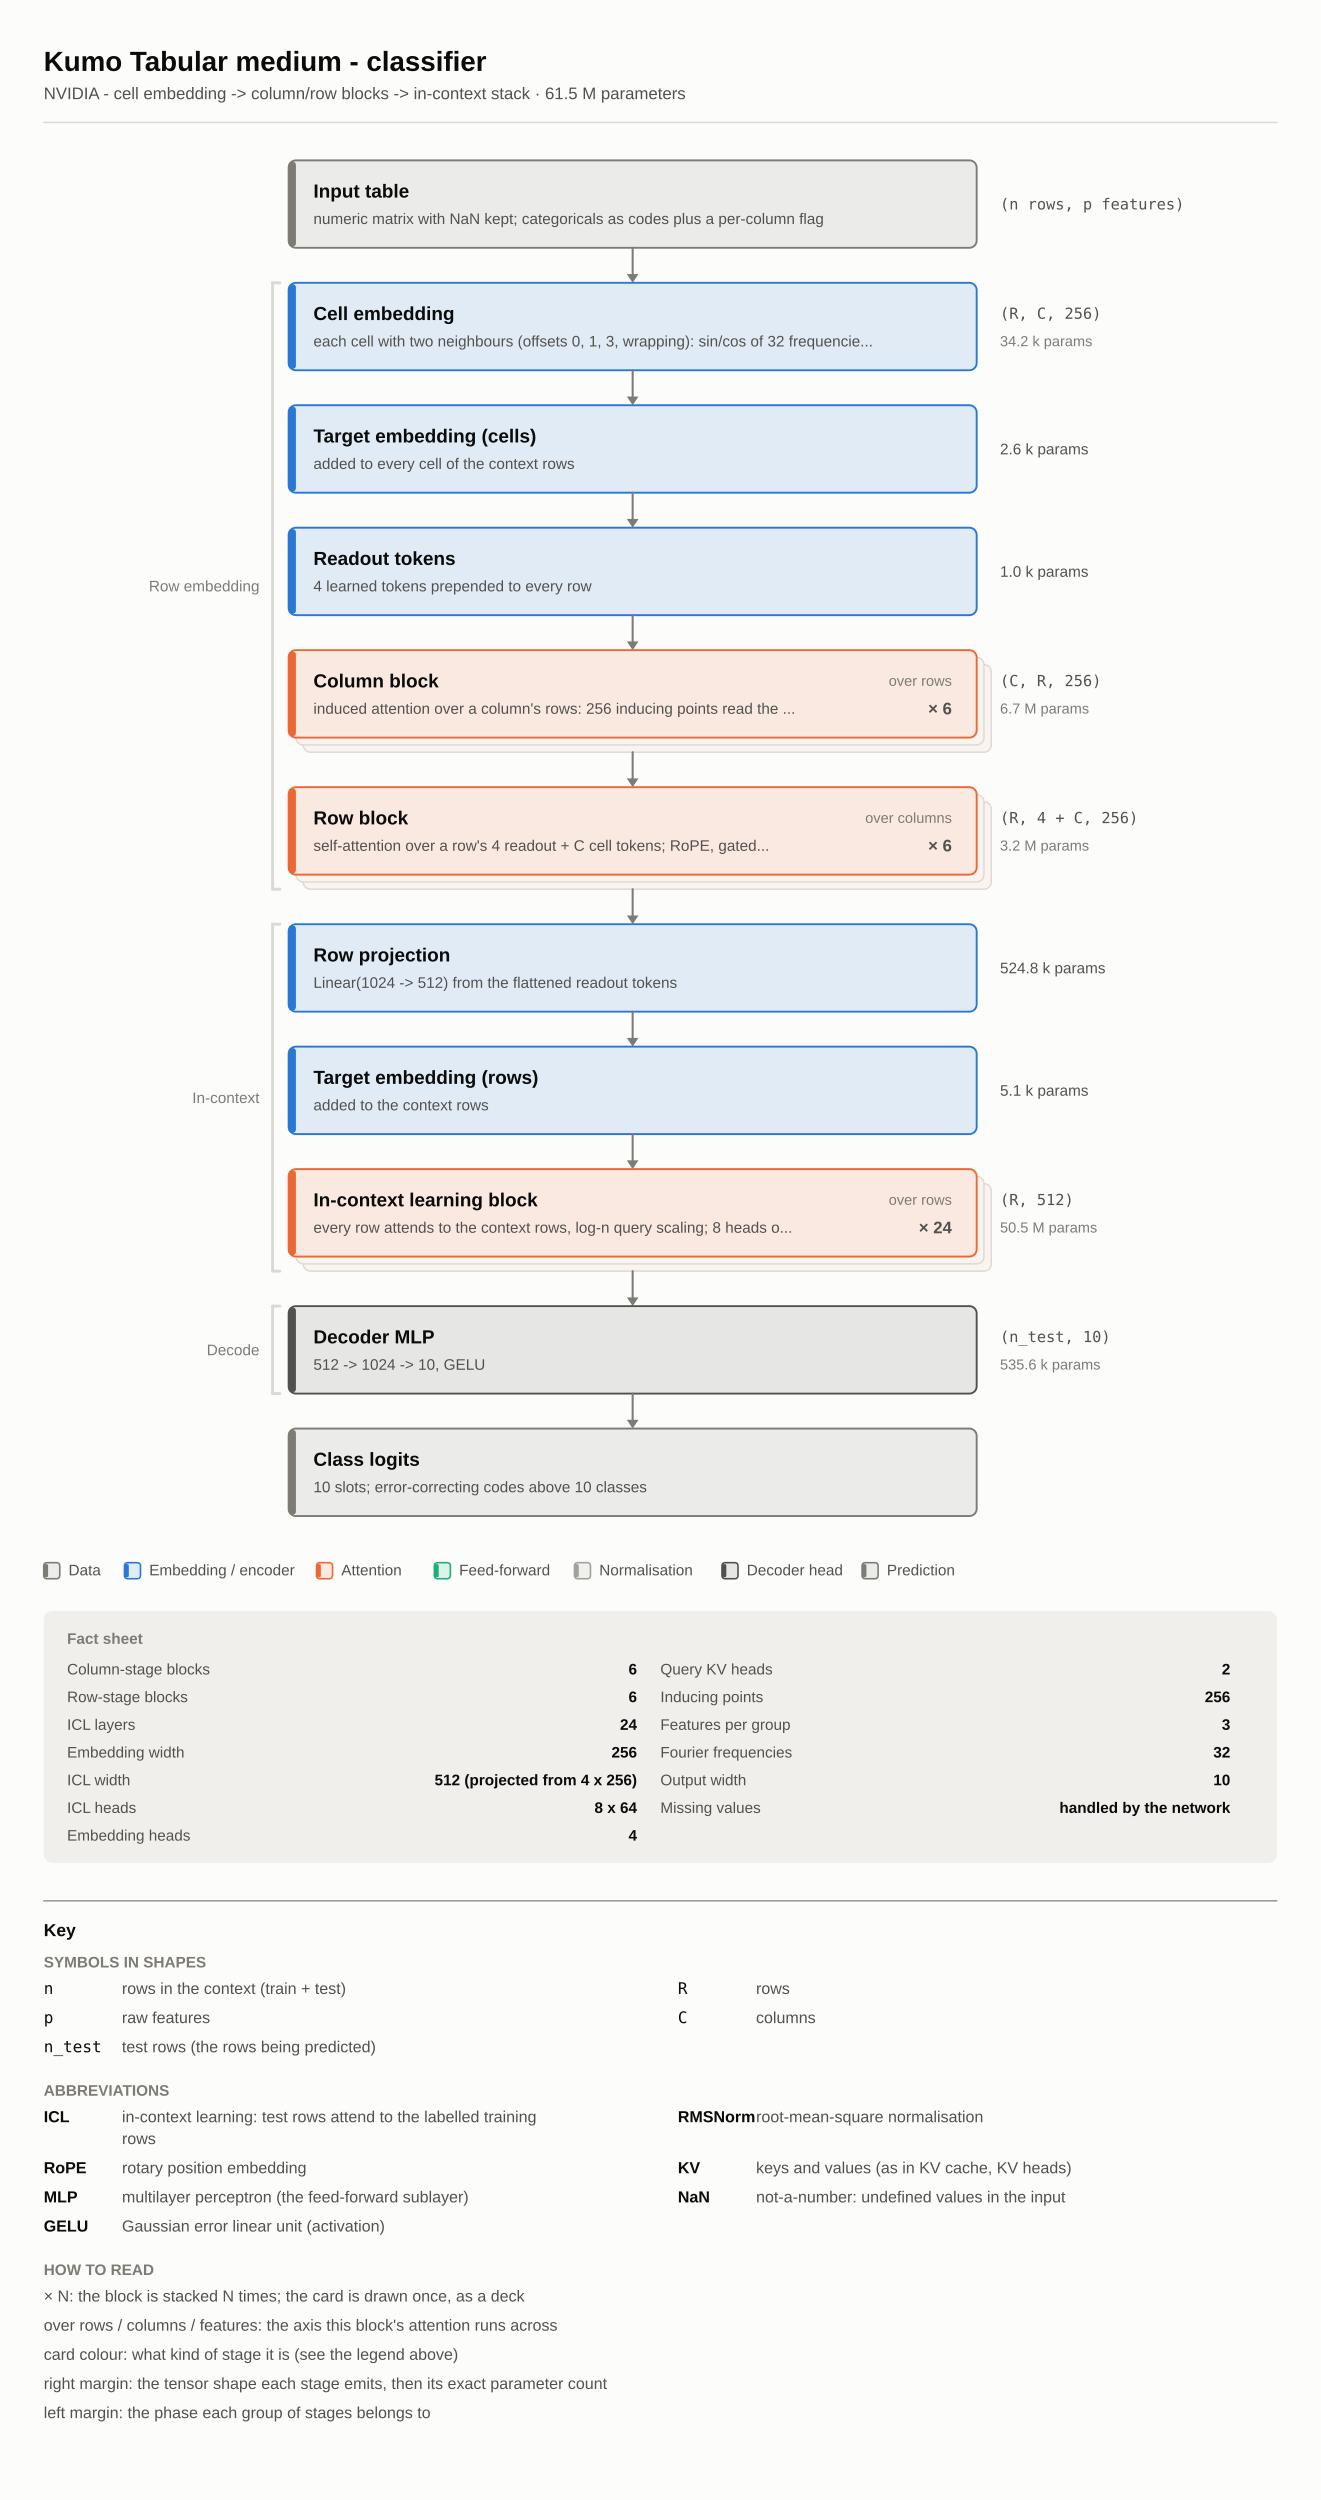
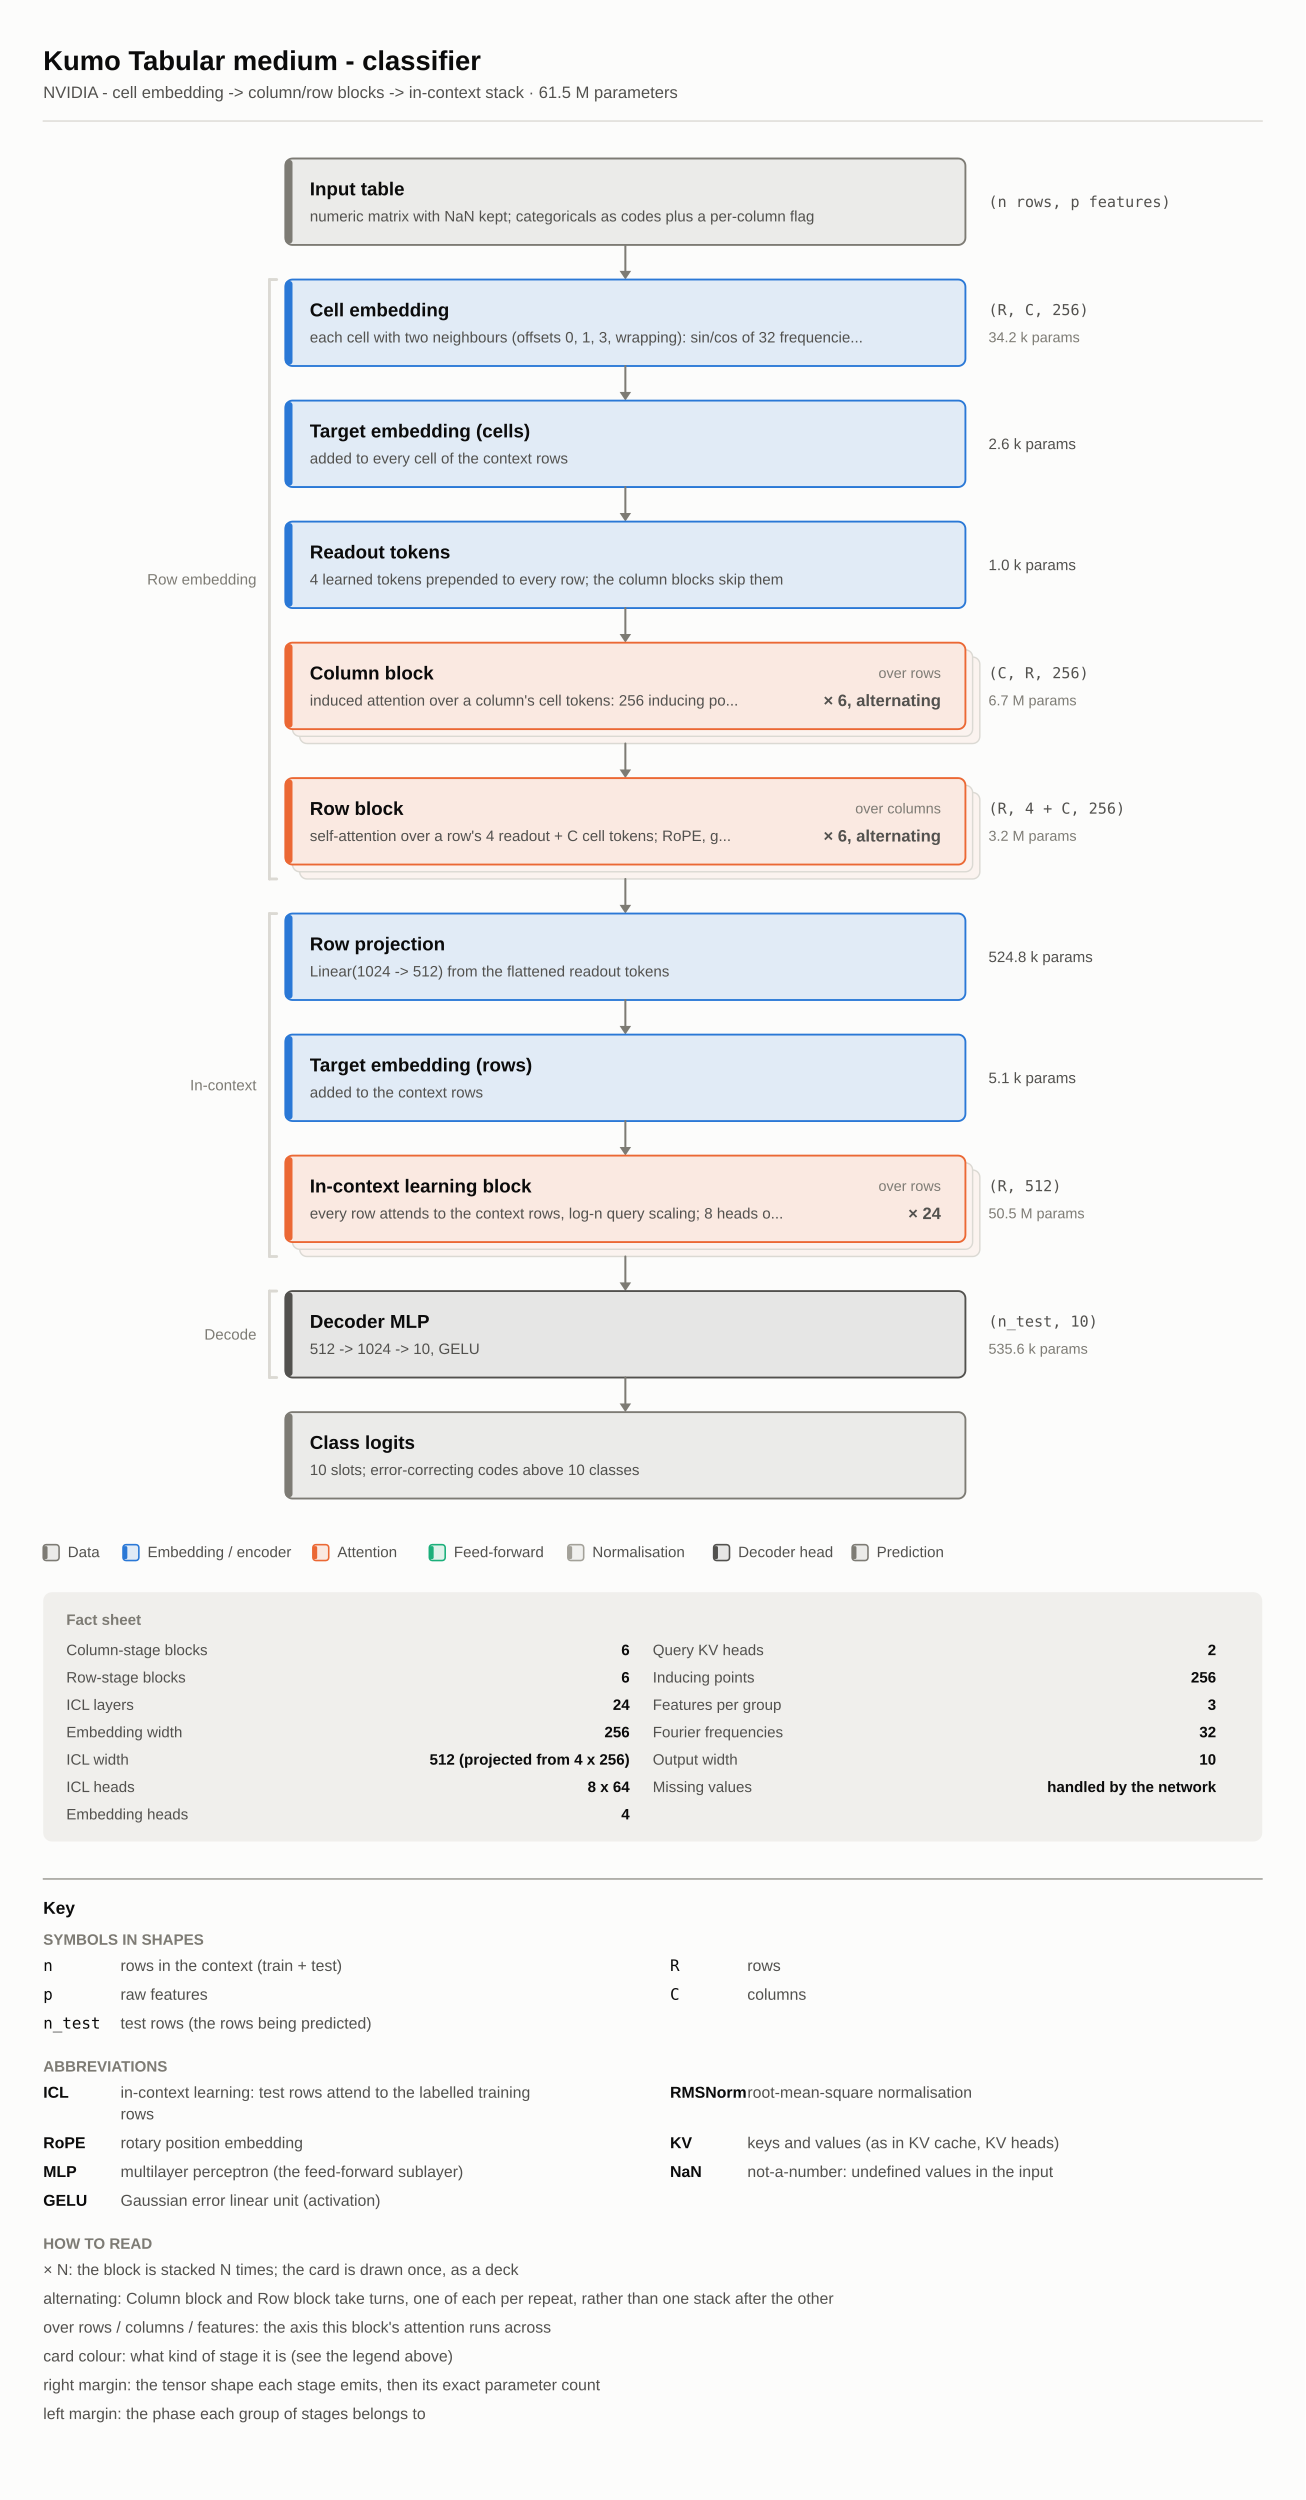
- <svg xmlns="http://www.w3.org/2000/svg" width="906" height="1715" viewBox="0 0 906 1715">
-   <rect width="906" height="1715" fill="#fcfcfb" />
+ <svg xmlns="http://www.w3.org/2000/svg" width="906" height="1735" viewBox="0 0 906 1735">
+   <rect width="906" height="1735" fill="#fcfcfb" />
  <text x="30" y="42" dy="0.35em" font-family="-apple-system, BlinkMacSystemFont, 'Segoe UI', 'Helvetica Neue', Arial, sans-serif" font-size="19px" font-weight="600" fill="#0b0b0b">Kumo Tabular medium - classifier</text>
  <text x="30" y="64" dy="0.35em" font-family="-apple-system, BlinkMacSystemFont, 'Segoe UI', 'Helvetica Neue', Arial, sans-serif" font-size="11.5px" fill="#52514e">NVIDIA  -  cell embedding -&gt; column/row blocks -&gt; in-context stack  ·  61.5 M parameters</text>
  <line x1="30" y1="84" x2="876" y2="84" stroke="#dbd9d3" stroke-width="1" stroke-linecap="round" />
  <rect x="198" y="110" width="472" height="60" rx="5" fill="#EBEBE9" stroke="#7d7b74" stroke-width="1.3" />
  <rect x="198" y="111" width="5" height="58" rx="2" fill="#7d7b74" />
  <text x="215" y="131" dy="0.35em" font-family="-apple-system, BlinkMacSystemFont, 'Segoe UI', 'Helvetica Neue', Arial, sans-serif" font-size="13px" font-weight="600" fill="#0b0b0b">Input table</text>
  <text x="215" y="150" dy="0.35em" font-family="-apple-system, BlinkMacSystemFont, 'Segoe UI', 'Helvetica Neue', Arial, sans-serif" font-size="10.5px" fill="#52514e">numeric matrix with NaN kept; categoricals as codes plus a per-column flag</text>
  <text x="686" y="140" dy="0.35em" font-family="ui-monospace, SFMono-Regular, Menlo, Consolas, monospace" font-size="10.5px" fill="#52514e">(n rows, p features)</text>
  <line x1="434" y1="170" x2="434" y2="189" stroke="#7d7b74" stroke-width="1.4" stroke-linecap="round" />
  <polygon points="430,188 438,188 434,194" fill="#7d7b74" />
  <rect x="198" y="194" width="472" height="60" rx="5" fill="#E1EBF6" stroke="#2a78d6" stroke-width="1.3" />
  <rect x="198" y="195" width="5" height="58" rx="2" fill="#2a78d6" />
  <text x="215" y="215" dy="0.35em" font-family="-apple-system, BlinkMacSystemFont, 'Segoe UI', 'Helvetica Neue', Arial, sans-serif" font-size="13px" font-weight="600" fill="#0b0b0b">Cell embedding</text>
  <text x="215" y="234" dy="0.35em" font-family="-apple-system, BlinkMacSystemFont, 'Segoe UI', 'Helvetica Neue', Arial, sans-serif" font-size="10.5px" fill="#52514e">each cell with two neighbours (offsets 0, 1, 3, wrapping): sin/cos of 32 frequencie...</text>
  <text x="686" y="215" dy="0.35em" font-family="ui-monospace, SFMono-Regular, Menlo, Consolas, monospace" font-size="10.5px" fill="#52514e">(R, C, 256)</text>
  <text x="686" y="234" dy="0.35em" font-family="-apple-system, BlinkMacSystemFont, 'Segoe UI', 'Helvetica Neue', Arial, sans-serif" font-size="10px" fill="#7d7b74">34.2 k params</text>
  <line x1="434" y1="254" x2="434" y2="273" stroke="#7d7b74" stroke-width="1.4" stroke-linecap="round" />
  <polygon points="430,272 438,272 434,278" fill="#7d7b74" />
  <rect x="198" y="278" width="472" height="60" rx="5" fill="#E1EBF6" stroke="#2a78d6" stroke-width="1.3" />
  <rect x="198" y="279" width="5" height="58" rx="2" fill="#2a78d6" />
  <text x="215" y="299" dy="0.35em" font-family="-apple-system, BlinkMacSystemFont, 'Segoe UI', 'Helvetica Neue', Arial, sans-serif" font-size="13px" font-weight="600" fill="#0b0b0b">Target embedding (cells)</text>
  <text x="215" y="318" dy="0.35em" font-family="-apple-system, BlinkMacSystemFont, 'Segoe UI', 'Helvetica Neue', Arial, sans-serif" font-size="10.5px" fill="#52514e">added to every cell of the context rows</text>
  <text x="686" y="308" dy="0.35em" font-family="-apple-system, BlinkMacSystemFont, 'Segoe UI', 'Helvetica Neue', Arial, sans-serif" font-size="10.5px" fill="#52514e">2.6 k params</text>
  <line x1="434" y1="338" x2="434" y2="357" stroke="#7d7b74" stroke-width="1.4" stroke-linecap="round" />
  <polygon points="430,356 438,356 434,362" fill="#7d7b74" />
  <rect x="198" y="362" width="472" height="60" rx="5" fill="#E1EBF6" stroke="#2a78d6" stroke-width="1.3" />
  <rect x="198" y="363" width="5" height="58" rx="2" fill="#2a78d6" />
  <text x="215" y="383" dy="0.35em" font-family="-apple-system, BlinkMacSystemFont, 'Segoe UI', 'Helvetica Neue', Arial, sans-serif" font-size="13px" font-weight="600" fill="#0b0b0b">Readout tokens</text>
-   <text x="215" y="402" dy="0.35em" font-family="-apple-system, BlinkMacSystemFont, 'Segoe UI', 'Helvetica Neue', Arial, sans-serif" font-size="10.5px" fill="#52514e">4 learned tokens prepended to every row</text>
+   <text x="215" y="402" dy="0.35em" font-family="-apple-system, BlinkMacSystemFont, 'Segoe UI', 'Helvetica Neue', Arial, sans-serif" font-size="10.5px" fill="#52514e">4 learned tokens prepended to every row; the column blocks skip them</text>
  <text x="686" y="392" dy="0.35em" font-family="-apple-system, BlinkMacSystemFont, 'Segoe UI', 'Helvetica Neue', Arial, sans-serif" font-size="10.5px" fill="#52514e">1.0 k params</text>
  <line x1="434" y1="422" x2="434" y2="441" stroke="#7d7b74" stroke-width="1.4" stroke-linecap="round" />
  <polygon points="430,440 438,440 434,446" fill="#7d7b74" />
  <rect x="208" y="456" width="472" height="60" rx="5" fill="#FBF3EF" stroke="#dbd9d3" stroke-width="1" />
  <rect x="203" y="451" width="472" height="60" rx="5" fill="#FBF3EF" stroke="#dbd9d3" stroke-width="1" />
  <rect x="198" y="446" width="472" height="60" rx="5" fill="#FAE9E1" stroke="#eb6834" stroke-width="1.3" />
  <rect x="198" y="447" width="5" height="58" rx="2" fill="#eb6834" />
  <text x="215" y="467" dy="0.35em" font-family="-apple-system, BlinkMacSystemFont, 'Segoe UI', 'Helvetica Neue', Arial, sans-serif" font-size="13px" font-weight="600" fill="#0b0b0b">Column block</text>
-   <text x="215" y="486" dy="0.35em" font-family="-apple-system, BlinkMacSystemFont, 'Segoe UI', 'Helvetica Neue', Arial, sans-serif" font-size="10.5px" fill="#52514e">induced attention over a column's rows: 256 inducing points read the ...</text>
+   <text x="215" y="486" dy="0.35em" font-family="-apple-system, BlinkMacSystemFont, 'Segoe UI', 'Helvetica Neue', Arial, sans-serif" font-size="10.5px" fill="#52514e">induced attention over a column's cell tokens: 256 inducing po...</text>
  <text x="653" y="467" dy="0.35em" font-family="-apple-system, BlinkMacSystemFont, 'Segoe UI', 'Helvetica Neue', Arial, sans-serif" font-size="10px" text-anchor="end" fill="#7d7b74">over rows</text>
-   <text x="653" y="486" dy="0.35em" font-family="-apple-system, BlinkMacSystemFont, 'Segoe UI', 'Helvetica Neue', Arial, sans-serif" font-size="11.5px" font-weight="600" text-anchor="end" fill="#52514e">× 6</text>
+   <text x="653" y="486" dy="0.35em" font-family="-apple-system, BlinkMacSystemFont, 'Segoe UI', 'Helvetica Neue', Arial, sans-serif" font-size="11.5px" font-weight="600" text-anchor="end" fill="#52514e">× 6, alternating</text>
  <text x="686" y="467" dy="0.35em" font-family="ui-monospace, SFMono-Regular, Menlo, Consolas, monospace" font-size="10.5px" fill="#52514e">(C, R, 256)</text>
  <text x="686" y="486" dy="0.35em" font-family="-apple-system, BlinkMacSystemFont, 'Segoe UI', 'Helvetica Neue', Arial, sans-serif" font-size="10px" fill="#7d7b74">6.7 M params</text>
  <line x1="434" y1="516" x2="434" y2="535" stroke="#7d7b74" stroke-width="1.4" stroke-linecap="round" />
  <polygon points="430,534 438,534 434,540" fill="#7d7b74" />
  <rect x="208" y="550" width="472" height="60" rx="5" fill="#FBF3EF" stroke="#dbd9d3" stroke-width="1" />
  <rect x="203" y="545" width="472" height="60" rx="5" fill="#FBF3EF" stroke="#dbd9d3" stroke-width="1" />
  <rect x="198" y="540" width="472" height="60" rx="5" fill="#FAE9E1" stroke="#eb6834" stroke-width="1.3" />
  <rect x="198" y="541" width="5" height="58" rx="2" fill="#eb6834" />
  <text x="215" y="561" dy="0.35em" font-family="-apple-system, BlinkMacSystemFont, 'Segoe UI', 'Helvetica Neue', Arial, sans-serif" font-size="13px" font-weight="600" fill="#0b0b0b">Row block</text>
-   <text x="215" y="580" dy="0.35em" font-family="-apple-system, BlinkMacSystemFont, 'Segoe UI', 'Helvetica Neue', Arial, sans-serif" font-size="10.5px" fill="#52514e">self-attention over a row's 4 readout + C cell tokens; RoPE, gated...</text>
+   <text x="215" y="580" dy="0.35em" font-family="-apple-system, BlinkMacSystemFont, 'Segoe UI', 'Helvetica Neue', Arial, sans-serif" font-size="10.5px" fill="#52514e">self-attention over a row's 4 readout + C cell tokens; RoPE, g...</text>
  <text x="653" y="561" dy="0.35em" font-family="-apple-system, BlinkMacSystemFont, 'Segoe UI', 'Helvetica Neue', Arial, sans-serif" font-size="10px" text-anchor="end" fill="#7d7b74">over columns</text>
-   <text x="653" y="580" dy="0.35em" font-family="-apple-system, BlinkMacSystemFont, 'Segoe UI', 'Helvetica Neue', Arial, sans-serif" font-size="11.5px" font-weight="600" text-anchor="end" fill="#52514e">× 6</text>
+   <text x="653" y="580" dy="0.35em" font-family="-apple-system, BlinkMacSystemFont, 'Segoe UI', 'Helvetica Neue', Arial, sans-serif" font-size="11.5px" font-weight="600" text-anchor="end" fill="#52514e">× 6, alternating</text>
  <text x="686" y="561" dy="0.35em" font-family="ui-monospace, SFMono-Regular, Menlo, Consolas, monospace" font-size="10.5px" fill="#52514e">(R, 4 + C, 256)</text>
  <text x="686" y="580" dy="0.35em" font-family="-apple-system, BlinkMacSystemFont, 'Segoe UI', 'Helvetica Neue', Arial, sans-serif" font-size="10px" fill="#7d7b74">3.2 M params</text>
  <line x1="434" y1="610" x2="434" y2="629" stroke="#7d7b74" stroke-width="1.4" stroke-linecap="round" />
  <polygon points="430,628 438,628 434,634" fill="#7d7b74" />
  <rect x="198" y="634" width="472" height="60" rx="5" fill="#E1EBF6" stroke="#2a78d6" stroke-width="1.3" />
  <rect x="198" y="635" width="5" height="58" rx="2" fill="#2a78d6" />
  <text x="215" y="655" dy="0.35em" font-family="-apple-system, BlinkMacSystemFont, 'Segoe UI', 'Helvetica Neue', Arial, sans-serif" font-size="13px" font-weight="600" fill="#0b0b0b">Row projection</text>
  <text x="215" y="674" dy="0.35em" font-family="-apple-system, BlinkMacSystemFont, 'Segoe UI', 'Helvetica Neue', Arial, sans-serif" font-size="10.5px" fill="#52514e">Linear(1024 -&gt; 512) from the flattened readout tokens</text>
  <text x="686" y="664" dy="0.35em" font-family="-apple-system, BlinkMacSystemFont, 'Segoe UI', 'Helvetica Neue', Arial, sans-serif" font-size="10.5px" fill="#52514e">524.8 k params</text>
  <line x1="434" y1="694" x2="434" y2="713" stroke="#7d7b74" stroke-width="1.4" stroke-linecap="round" />
  <polygon points="430,712 438,712 434,718" fill="#7d7b74" />
  <rect x="198" y="718" width="472" height="60" rx="5" fill="#E1EBF6" stroke="#2a78d6" stroke-width="1.3" />
  <rect x="198" y="719" width="5" height="58" rx="2" fill="#2a78d6" />
  <text x="215" y="739" dy="0.35em" font-family="-apple-system, BlinkMacSystemFont, 'Segoe UI', 'Helvetica Neue', Arial, sans-serif" font-size="13px" font-weight="600" fill="#0b0b0b">Target embedding (rows)</text>
  <text x="215" y="758" dy="0.35em" font-family="-apple-system, BlinkMacSystemFont, 'Segoe UI', 'Helvetica Neue', Arial, sans-serif" font-size="10.5px" fill="#52514e">added to the context rows</text>
  <text x="686" y="748" dy="0.35em" font-family="-apple-system, BlinkMacSystemFont, 'Segoe UI', 'Helvetica Neue', Arial, sans-serif" font-size="10.5px" fill="#52514e">5.1 k params</text>
  <line x1="434" y1="778" x2="434" y2="797" stroke="#7d7b74" stroke-width="1.4" stroke-linecap="round" />
  <polygon points="430,796 438,796 434,802" fill="#7d7b74" />
  <rect x="208" y="812" width="472" height="60" rx="5" fill="#FBF3EF" stroke="#dbd9d3" stroke-width="1" />
  <rect x="203" y="807" width="472" height="60" rx="5" fill="#FBF3EF" stroke="#dbd9d3" stroke-width="1" />
  <rect x="198" y="802" width="472" height="60" rx="5" fill="#FAE9E1" stroke="#eb6834" stroke-width="1.3" />
  <rect x="198" y="803" width="5" height="58" rx="2" fill="#eb6834" />
  <text x="215" y="823" dy="0.35em" font-family="-apple-system, BlinkMacSystemFont, 'Segoe UI', 'Helvetica Neue', Arial, sans-serif" font-size="13px" font-weight="600" fill="#0b0b0b">In-context learning block</text>
  <text x="215" y="842" dy="0.35em" font-family="-apple-system, BlinkMacSystemFont, 'Segoe UI', 'Helvetica Neue', Arial, sans-serif" font-size="10.5px" fill="#52514e">every row attends to the context rows, log-n query scaling; 8 heads o...</text>
  <text x="653" y="823" dy="0.35em" font-family="-apple-system, BlinkMacSystemFont, 'Segoe UI', 'Helvetica Neue', Arial, sans-serif" font-size="10px" text-anchor="end" fill="#7d7b74">over rows</text>
  <text x="653" y="842" dy="0.35em" font-family="-apple-system, BlinkMacSystemFont, 'Segoe UI', 'Helvetica Neue', Arial, sans-serif" font-size="11.5px" font-weight="600" text-anchor="end" fill="#52514e">× 24</text>
  <text x="686" y="823" dy="0.35em" font-family="ui-monospace, SFMono-Regular, Menlo, Consolas, monospace" font-size="10.5px" fill="#52514e">(R, 512)</text>
  <text x="686" y="842" dy="0.35em" font-family="-apple-system, BlinkMacSystemFont, 'Segoe UI', 'Helvetica Neue', Arial, sans-serif" font-size="10px" fill="#7d7b74">50.5 M params</text>
  <line x1="434" y1="872" x2="434" y2="891" stroke="#7d7b74" stroke-width="1.4" stroke-linecap="round" />
  <polygon points="430,890 438,890 434,896" fill="#7d7b74" />
  <rect x="198" y="896" width="472" height="60" rx="5" fill="#E6E6E5" stroke="#52514e" stroke-width="1.3" />
  <rect x="198" y="897" width="5" height="58" rx="2" fill="#52514e" />
  <text x="215" y="917" dy="0.35em" font-family="-apple-system, BlinkMacSystemFont, 'Segoe UI', 'Helvetica Neue', Arial, sans-serif" font-size="13px" font-weight="600" fill="#0b0b0b">Decoder MLP</text>
  <text x="215" y="936" dy="0.35em" font-family="-apple-system, BlinkMacSystemFont, 'Segoe UI', 'Helvetica Neue', Arial, sans-serif" font-size="10.5px" fill="#52514e">512 -&gt; 1024 -&gt; 10, GELU</text>
  <text x="686" y="917" dy="0.35em" font-family="ui-monospace, SFMono-Regular, Menlo, Consolas, monospace" font-size="10.5px" fill="#52514e">(n_test, 10)</text>
  <text x="686" y="936" dy="0.35em" font-family="-apple-system, BlinkMacSystemFont, 'Segoe UI', 'Helvetica Neue', Arial, sans-serif" font-size="10px" fill="#7d7b74">535.6 k params</text>
  <line x1="434" y1="956" x2="434" y2="975" stroke="#7d7b74" stroke-width="1.4" stroke-linecap="round" />
  <polygon points="430,974 438,974 434,980" fill="#7d7b74" />
  <rect x="198" y="980" width="472" height="60" rx="5" fill="#EBEBE9" stroke="#7d7b74" stroke-width="1.3" />
  <rect x="198" y="981" width="5" height="58" rx="2" fill="#7d7b74" />
  <text x="215" y="1001" dy="0.35em" font-family="-apple-system, BlinkMacSystemFont, 'Segoe UI', 'Helvetica Neue', Arial, sans-serif" font-size="13px" font-weight="600" fill="#0b0b0b">Class logits</text>
  <text x="215" y="1020" dy="0.35em" font-family="-apple-system, BlinkMacSystemFont, 'Segoe UI', 'Helvetica Neue', Arial, sans-serif" font-size="10.5px" fill="#52514e">10 slots; error-correcting codes above 10 classes</text>
  <line x1="187" y1="194" x2="187" y2="610" stroke="#dbd9d3" stroke-width="2" stroke-linecap="round" />
  <line x1="187" y1="194" x2="192" y2="194" stroke="#dbd9d3" stroke-width="2" stroke-linecap="round" />
  <line x1="187" y1="610" x2="192" y2="610" stroke="#dbd9d3" stroke-width="2" stroke-linecap="round" />
  <text x="178" y="402" dy="0.35em" font-family="-apple-system, BlinkMacSystemFont, 'Segoe UI', 'Helvetica Neue', Arial, sans-serif" font-size="10.5px" text-anchor="end" fill="#7d7b74">Row embedding</text>
  <line x1="187" y1="634" x2="187" y2="872" stroke="#dbd9d3" stroke-width="2" stroke-linecap="round" />
  <line x1="187" y1="634" x2="192" y2="634" stroke="#dbd9d3" stroke-width="2" stroke-linecap="round" />
  <line x1="187" y1="872" x2="192" y2="872" stroke="#dbd9d3" stroke-width="2" stroke-linecap="round" />
  <text x="178" y="753" dy="0.35em" font-family="-apple-system, BlinkMacSystemFont, 'Segoe UI', 'Helvetica Neue', Arial, sans-serif" font-size="10.5px" text-anchor="end" fill="#7d7b74">In-context</text>
  <line x1="187" y1="896" x2="187" y2="956" stroke="#dbd9d3" stroke-width="2" stroke-linecap="round" />
  <line x1="187" y1="896" x2="192" y2="896" stroke="#dbd9d3" stroke-width="2" stroke-linecap="round" />
  <line x1="187" y1="956" x2="192" y2="956" stroke="#dbd9d3" stroke-width="2" stroke-linecap="round" />
  <text x="178" y="926" dy="0.35em" font-family="-apple-system, BlinkMacSystemFont, 'Segoe UI', 'Helvetica Neue', Arial, sans-serif" font-size="10.5px" text-anchor="end" fill="#7d7b74">Decode</text>
  <rect x="30" y="1072" width="11" height="11" rx="2" fill="#EBEBE9" stroke="#7d7b74" stroke-width="1.1" />
  <rect x="30" y="1073" width="3" height="9" rx="1" fill="#7d7b74" />
  <text x="47" y="1077" dy="0.35em" font-family="-apple-system, BlinkMacSystemFont, 'Segoe UI', 'Helvetica Neue', Arial, sans-serif" font-size="10.5px" fill="#52514e">Data</text>
  <rect x="85.37" y="1072" width="11" height="11" rx="2" fill="#E1EBF6" stroke="#2a78d6" stroke-width="1.1" />
  <rect x="85.37" y="1073" width="3" height="9" rx="1" fill="#2a78d6" />
  <text x="102.37" y="1077" dy="0.35em" font-family="-apple-system, BlinkMacSystemFont, 'Segoe UI', 'Helvetica Neue', Arial, sans-serif" font-size="10.5px" fill="#52514e">Embedding / encoder</text>
  <rect x="217.13" y="1072" width="11" height="11" rx="2" fill="#FAE9E1" stroke="#eb6834" stroke-width="1.1" />
  <rect x="217.13" y="1073" width="3" height="9" rx="1" fill="#eb6834" />
  <text x="234.13" y="1077" dy="0.35em" font-family="-apple-system, BlinkMacSystemFont, 'Segoe UI', 'Helvetica Neue', Arial, sans-serif" font-size="10.5px" fill="#52514e">Attention</text>
  <rect x="297.96" y="1072" width="11" height="11" rx="2" fill="#DFF2EA" stroke="#1baf7a" stroke-width="1.1" />
  <rect x="297.96" y="1073" width="3" height="9" rx="1" fill="#1baf7a" />
  <text x="314.96" y="1077" dy="0.35em" font-family="-apple-system, BlinkMacSystemFont, 'Segoe UI', 'Helvetica Neue', Arial, sans-serif" font-size="10.5px" fill="#52514e">Feed-forward</text>
  <rect x="394.07" y="1072" width="11" height="11" rx="2" fill="#F0F0EE" stroke="#a3a199" stroke-width="1.1" />
  <rect x="394.07" y="1073" width="3" height="9" rx="1" fill="#a3a199" />
  <text x="411.07" y="1077" dy="0.35em" font-family="-apple-system, BlinkMacSystemFont, 'Segoe UI', 'Helvetica Neue', Arial, sans-serif" font-size="10.5px" fill="#52514e">Normalisation</text>
  <rect x="495.27" y="1072" width="11" height="11" rx="2" fill="#E6E6E5" stroke="#52514e" stroke-width="1.1" />
  <rect x="495.27" y="1073" width="3" height="9" rx="1" fill="#52514e" />
  <text x="512.27" y="1077" dy="0.35em" font-family="-apple-system, BlinkMacSystemFont, 'Segoe UI', 'Helvetica Neue', Arial, sans-serif" font-size="10.5px" fill="#52514e">Decoder head</text>
  <rect x="591.38" y="1072" width="11" height="11" rx="2" fill="#EBEBE9" stroke="#7d7b74" stroke-width="1.1" />
  <rect x="591.38" y="1073" width="3" height="9" rx="1" fill="#7d7b74" />
  <text x="608.38" y="1077" dy="0.35em" font-family="-apple-system, BlinkMacSystemFont, 'Segoe UI', 'Helvetica Neue', Arial, sans-serif" font-size="10.5px" fill="#52514e">Prediction</text>
  <rect x="30" y="1105" width="846" height="173" rx="6" fill="#f0efec" />
  <text x="46" y="1124" dy="0.35em" font-family="-apple-system, BlinkMacSystemFont, 'Segoe UI', 'Helvetica Neue', Arial, sans-serif" font-size="10.5px" font-weight="600" fill="#7d7b74">Fact sheet</text>
  <text x="46" y="1145" dy="0.35em" font-family="-apple-system, BlinkMacSystemFont, 'Segoe UI', 'Helvetica Neue', Arial, sans-serif" font-size="10.5px" fill="#52514e">Column-stage blocks</text>
  <text x="437" y="1145" dy="0.35em" font-family="-apple-system, BlinkMacSystemFont, 'Segoe UI', 'Helvetica Neue', Arial, sans-serif" font-size="10.5px" font-weight="600" text-anchor="end" fill="#0b0b0b">6</text>
  <text x="46" y="1164" dy="0.35em" font-family="-apple-system, BlinkMacSystemFont, 'Segoe UI', 'Helvetica Neue', Arial, sans-serif" font-size="10.5px" fill="#52514e">Row-stage blocks</text>
  <text x="437" y="1164" dy="0.35em" font-family="-apple-system, BlinkMacSystemFont, 'Segoe UI', 'Helvetica Neue', Arial, sans-serif" font-size="10.5px" font-weight="600" text-anchor="end" fill="#0b0b0b">6</text>
  <text x="46" y="1183" dy="0.35em" font-family="-apple-system, BlinkMacSystemFont, 'Segoe UI', 'Helvetica Neue', Arial, sans-serif" font-size="10.5px" fill="#52514e">ICL layers</text>
  <text x="437" y="1183" dy="0.35em" font-family="-apple-system, BlinkMacSystemFont, 'Segoe UI', 'Helvetica Neue', Arial, sans-serif" font-size="10.5px" font-weight="600" text-anchor="end" fill="#0b0b0b">24</text>
  <text x="46" y="1202" dy="0.35em" font-family="-apple-system, BlinkMacSystemFont, 'Segoe UI', 'Helvetica Neue', Arial, sans-serif" font-size="10.5px" fill="#52514e">Embedding width</text>
  <text x="437" y="1202" dy="0.35em" font-family="-apple-system, BlinkMacSystemFont, 'Segoe UI', 'Helvetica Neue', Arial, sans-serif" font-size="10.5px" font-weight="600" text-anchor="end" fill="#0b0b0b">256</text>
  <text x="46" y="1221" dy="0.35em" font-family="-apple-system, BlinkMacSystemFont, 'Segoe UI', 'Helvetica Neue', Arial, sans-serif" font-size="10.5px" fill="#52514e">ICL width</text>
  <text x="437" y="1221" dy="0.35em" font-family="-apple-system, BlinkMacSystemFont, 'Segoe UI', 'Helvetica Neue', Arial, sans-serif" font-size="10.5px" font-weight="600" text-anchor="end" fill="#0b0b0b">512 (projected from 4 x 256)</text>
  <text x="46" y="1240" dy="0.35em" font-family="-apple-system, BlinkMacSystemFont, 'Segoe UI', 'Helvetica Neue', Arial, sans-serif" font-size="10.5px" fill="#52514e">ICL heads</text>
  <text x="437" y="1240" dy="0.35em" font-family="-apple-system, BlinkMacSystemFont, 'Segoe UI', 'Helvetica Neue', Arial, sans-serif" font-size="10.5px" font-weight="600" text-anchor="end" fill="#0b0b0b">8 x 64</text>
  <text x="46" y="1259" dy="0.35em" font-family="-apple-system, BlinkMacSystemFont, 'Segoe UI', 'Helvetica Neue', Arial, sans-serif" font-size="10.5px" fill="#52514e">Embedding heads</text>
  <text x="437" y="1259" dy="0.35em" font-family="-apple-system, BlinkMacSystemFont, 'Segoe UI', 'Helvetica Neue', Arial, sans-serif" font-size="10.5px" font-weight="600" text-anchor="end" fill="#0b0b0b">4</text>
  <text x="453" y="1145" dy="0.35em" font-family="-apple-system, BlinkMacSystemFont, 'Segoe UI', 'Helvetica Neue', Arial, sans-serif" font-size="10.5px" fill="#52514e">Query KV heads</text>
  <text x="844" y="1145" dy="0.35em" font-family="-apple-system, BlinkMacSystemFont, 'Segoe UI', 'Helvetica Neue', Arial, sans-serif" font-size="10.5px" font-weight="600" text-anchor="end" fill="#0b0b0b">2</text>
  <text x="453" y="1164" dy="0.35em" font-family="-apple-system, BlinkMacSystemFont, 'Segoe UI', 'Helvetica Neue', Arial, sans-serif" font-size="10.5px" fill="#52514e">Inducing points</text>
  <text x="844" y="1164" dy="0.35em" font-family="-apple-system, BlinkMacSystemFont, 'Segoe UI', 'Helvetica Neue', Arial, sans-serif" font-size="10.5px" font-weight="600" text-anchor="end" fill="#0b0b0b">256</text>
  <text x="453" y="1183" dy="0.35em" font-family="-apple-system, BlinkMacSystemFont, 'Segoe UI', 'Helvetica Neue', Arial, sans-serif" font-size="10.5px" fill="#52514e">Features per group</text>
  <text x="844" y="1183" dy="0.35em" font-family="-apple-system, BlinkMacSystemFont, 'Segoe UI', 'Helvetica Neue', Arial, sans-serif" font-size="10.5px" font-weight="600" text-anchor="end" fill="#0b0b0b">3</text>
  <text x="453" y="1202" dy="0.35em" font-family="-apple-system, BlinkMacSystemFont, 'Segoe UI', 'Helvetica Neue', Arial, sans-serif" font-size="10.5px" fill="#52514e">Fourier frequencies</text>
  <text x="844" y="1202" dy="0.35em" font-family="-apple-system, BlinkMacSystemFont, 'Segoe UI', 'Helvetica Neue', Arial, sans-serif" font-size="10.5px" font-weight="600" text-anchor="end" fill="#0b0b0b">32</text>
  <text x="453" y="1221" dy="0.35em" font-family="-apple-system, BlinkMacSystemFont, 'Segoe UI', 'Helvetica Neue', Arial, sans-serif" font-size="10.5px" fill="#52514e">Output width</text>
  <text x="844" y="1221" dy="0.35em" font-family="-apple-system, BlinkMacSystemFont, 'Segoe UI', 'Helvetica Neue', Arial, sans-serif" font-size="10.5px" font-weight="600" text-anchor="end" fill="#0b0b0b">10</text>
  <text x="453" y="1240" dy="0.35em" font-family="-apple-system, BlinkMacSystemFont, 'Segoe UI', 'Helvetica Neue', Arial, sans-serif" font-size="10.5px" fill="#52514e">Missing values</text>
  <text x="844" y="1240" dy="0.35em" font-family="-apple-system, BlinkMacSystemFont, 'Segoe UI', 'Helvetica Neue', Arial, sans-serif" font-size="10.5px" font-weight="600" text-anchor="end" fill="#0b0b0b">handled by the network</text>
  <line x1="30" y1="1304" x2="876" y2="1304" stroke="#7d7b74" stroke-width="0.8" stroke-linecap="round" />
  <text x="30" y="1324" dy="0.35em" font-family="-apple-system, BlinkMacSystemFont, 'Segoe UI', 'Helvetica Neue', Arial, sans-serif" font-size="12px" font-weight="600" fill="#0b0b0b">Key</text>
  <text x="30" y="1346" dy="0.35em" font-family="-apple-system, BlinkMacSystemFont, 'Segoe UI', 'Helvetica Neue', Arial, sans-serif" font-size="10.5px" font-weight="600" fill="#7d7b74">SYMBOLS IN SHAPES</text>
  <text x="30" y="1364" dy="0.35em" font-family="ui-monospace, SFMono-Regular, Menlo, Consolas, monospace" font-size="11px" fill="#0b0b0b">n</text>
  <text x="83.6" y="1364" dy="0.35em" font-family="-apple-system, BlinkMacSystemFont, 'Segoe UI', 'Helvetica Neue', Arial, sans-serif" font-size="11px" fill="#52514e">rows in the context (train + test)</text>
  <text x="30" y="1384" dy="0.35em" font-family="ui-monospace, SFMono-Regular, Menlo, Consolas, monospace" font-size="11px" fill="#0b0b0b">p</text>
  <text x="83.6" y="1384" dy="0.35em" font-family="-apple-system, BlinkMacSystemFont, 'Segoe UI', 'Helvetica Neue', Arial, sans-serif" font-size="11px" fill="#52514e">raw features</text>
  <text x="30" y="1404" dy="0.35em" font-family="ui-monospace, SFMono-Regular, Menlo, Consolas, monospace" font-size="11px" fill="#0b0b0b">n_test</text>
  <text x="83.6" y="1404" dy="0.35em" font-family="-apple-system, BlinkMacSystemFont, 'Segoe UI', 'Helvetica Neue', Arial, sans-serif" font-size="11px" fill="#52514e">test rows (the rows being predicted)</text>
  <text x="465" y="1364" dy="0.35em" font-family="ui-monospace, SFMono-Regular, Menlo, Consolas, monospace" font-size="11px" fill="#0b0b0b">R</text>
  <text x="518.6" y="1364" dy="0.35em" font-family="-apple-system, BlinkMacSystemFont, 'Segoe UI', 'Helvetica Neue', Arial, sans-serif" font-size="11px" fill="#52514e">rows</text>
  <text x="465" y="1384" dy="0.35em" font-family="ui-monospace, SFMono-Regular, Menlo, Consolas, monospace" font-size="11px" fill="#0b0b0b">C</text>
  <text x="518.6" y="1384" dy="0.35em" font-family="-apple-system, BlinkMacSystemFont, 'Segoe UI', 'Helvetica Neue', Arial, sans-serif" font-size="11px" fill="#52514e">columns</text>
  <text x="30" y="1434" dy="0.35em" font-family="-apple-system, BlinkMacSystemFont, 'Segoe UI', 'Helvetica Neue', Arial, sans-serif" font-size="10.5px" font-weight="600" fill="#7d7b74">ABBREVIATIONS</text>
  <text x="30" y="1452" dy="0.35em" font-family="-apple-system, BlinkMacSystemFont, 'Segoe UI', 'Helvetica Neue', Arial, sans-serif" font-size="11px" font-weight="600" fill="#0b0b0b">ICL</text>
  <text x="83.66" y="1452" dy="0.35em" font-family="-apple-system, BlinkMacSystemFont, 'Segoe UI', 'Helvetica Neue', Arial, sans-serif" font-size="11px" fill="#52514e">in-context learning: test rows attend to the labelled training</text>
  <text x="83.66" y="1467" dy="0.35em" font-family="-apple-system, BlinkMacSystemFont, 'Segoe UI', 'Helvetica Neue', Arial, sans-serif" font-size="11px" fill="#52514e">rows</text>
  <text x="30" y="1487" dy="0.35em" font-family="-apple-system, BlinkMacSystemFont, 'Segoe UI', 'Helvetica Neue', Arial, sans-serif" font-size="11px" font-weight="600" fill="#0b0b0b">RoPE</text>
  <text x="83.66" y="1487" dy="0.35em" font-family="-apple-system, BlinkMacSystemFont, 'Segoe UI', 'Helvetica Neue', Arial, sans-serif" font-size="11px" fill="#52514e">rotary position embedding</text>
  <text x="30" y="1507" dy="0.35em" font-family="-apple-system, BlinkMacSystemFont, 'Segoe UI', 'Helvetica Neue', Arial, sans-serif" font-size="11px" font-weight="600" fill="#0b0b0b">MLP</text>
  <text x="83.66" y="1507" dy="0.35em" font-family="-apple-system, BlinkMacSystemFont, 'Segoe UI', 'Helvetica Neue', Arial, sans-serif" font-size="11px" fill="#52514e">multilayer perceptron (the feed-forward sublayer)</text>
  <text x="30" y="1527" dy="0.35em" font-family="-apple-system, BlinkMacSystemFont, 'Segoe UI', 'Helvetica Neue', Arial, sans-serif" font-size="11px" font-weight="600" fill="#0b0b0b">GELU</text>
  <text x="83.66" y="1527" dy="0.35em" font-family="-apple-system, BlinkMacSystemFont, 'Segoe UI', 'Helvetica Neue', Arial, sans-serif" font-size="11px" fill="#52514e">Gaussian error linear unit (activation)</text>
  <text x="465" y="1452" dy="0.35em" font-family="-apple-system, BlinkMacSystemFont, 'Segoe UI', 'Helvetica Neue', Arial, sans-serif" font-size="11px" font-weight="600" fill="#0b0b0b">RMSNorm</text>
  <text x="518.66" y="1452" dy="0.35em" font-family="-apple-system, BlinkMacSystemFont, 'Segoe UI', 'Helvetica Neue', Arial, sans-serif" font-size="11px" fill="#52514e">root-mean-square normalisation</text>
  <text x="465" y="1487" dy="0.35em" font-family="-apple-system, BlinkMacSystemFont, 'Segoe UI', 'Helvetica Neue', Arial, sans-serif" font-size="11px" font-weight="600" fill="#0b0b0b">KV</text>
  <text x="518.66" y="1487" dy="0.35em" font-family="-apple-system, BlinkMacSystemFont, 'Segoe UI', 'Helvetica Neue', Arial, sans-serif" font-size="11px" fill="#52514e">keys and values (as in KV cache, KV heads)</text>
  <text x="465" y="1507" dy="0.35em" font-family="-apple-system, BlinkMacSystemFont, 'Segoe UI', 'Helvetica Neue', Arial, sans-serif" font-size="11px" font-weight="600" fill="#0b0b0b">NaN</text>
  <text x="518.66" y="1507" dy="0.35em" font-family="-apple-system, BlinkMacSystemFont, 'Segoe UI', 'Helvetica Neue', Arial, sans-serif" font-size="11px" fill="#52514e">not-a-number: undefined values in the input</text>
  <text x="30" y="1557" dy="0.35em" font-family="-apple-system, BlinkMacSystemFont, 'Segoe UI', 'Helvetica Neue', Arial, sans-serif" font-size="10.5px" font-weight="600" fill="#7d7b74">HOW TO READ</text>
  <text x="30" y="1575" dy="0.35em" font-family="-apple-system, BlinkMacSystemFont, 'Segoe UI', 'Helvetica Neue', Arial, sans-serif" font-size="11px" fill="#52514e">× N: the block is stacked N times; the card is drawn once, as a deck</text>
-   <text x="30" y="1595" dy="0.35em" font-family="-apple-system, BlinkMacSystemFont, 'Segoe UI', 'Helvetica Neue', Arial, sans-serif" font-size="11px" fill="#52514e">over rows / columns / features: the axis this block's attention runs across</text>
-   <text x="30" y="1615" dy="0.35em" font-family="-apple-system, BlinkMacSystemFont, 'Segoe UI', 'Helvetica Neue', Arial, sans-serif" font-size="11px" fill="#52514e">card colour: what kind of stage it is (see the legend above)</text>
-   <text x="30" y="1635" dy="0.35em" font-family="-apple-system, BlinkMacSystemFont, 'Segoe UI', 'Helvetica Neue', Arial, sans-serif" font-size="11px" fill="#52514e">right margin: the tensor shape each stage emits, then its exact parameter count</text>
-   <text x="30" y="1655" dy="0.35em" font-family="-apple-system, BlinkMacSystemFont, 'Segoe UI', 'Helvetica Neue', Arial, sans-serif" font-size="11px" fill="#52514e">left margin: the phase each group of stages belongs to</text>
+   <text x="30" y="1595" dy="0.35em" font-family="-apple-system, BlinkMacSystemFont, 'Segoe UI', 'Helvetica Neue', Arial, sans-serif" font-size="11px" fill="#52514e">alternating: Column block and Row block take turns, one of each per repeat, rather than one stack after the other</text>
+   <text x="30" y="1615" dy="0.35em" font-family="-apple-system, BlinkMacSystemFont, 'Segoe UI', 'Helvetica Neue', Arial, sans-serif" font-size="11px" fill="#52514e">over rows / columns / features: the axis this block's attention runs across</text>
+   <text x="30" y="1635" dy="0.35em" font-family="-apple-system, BlinkMacSystemFont, 'Segoe UI', 'Helvetica Neue', Arial, sans-serif" font-size="11px" fill="#52514e">card colour: what kind of stage it is (see the legend above)</text>
+   <text x="30" y="1655" dy="0.35em" font-family="-apple-system, BlinkMacSystemFont, 'Segoe UI', 'Helvetica Neue', Arial, sans-serif" font-size="11px" fill="#52514e">right margin: the tensor shape each stage emits, then its exact parameter count</text>
+   <text x="30" y="1675" dy="0.35em" font-family="-apple-system, BlinkMacSystemFont, 'Segoe UI', 'Helvetica Neue', Arial, sans-serif" font-size="11px" fill="#52514e">left margin: the phase each group of stages belongs to</text>
</svg>
